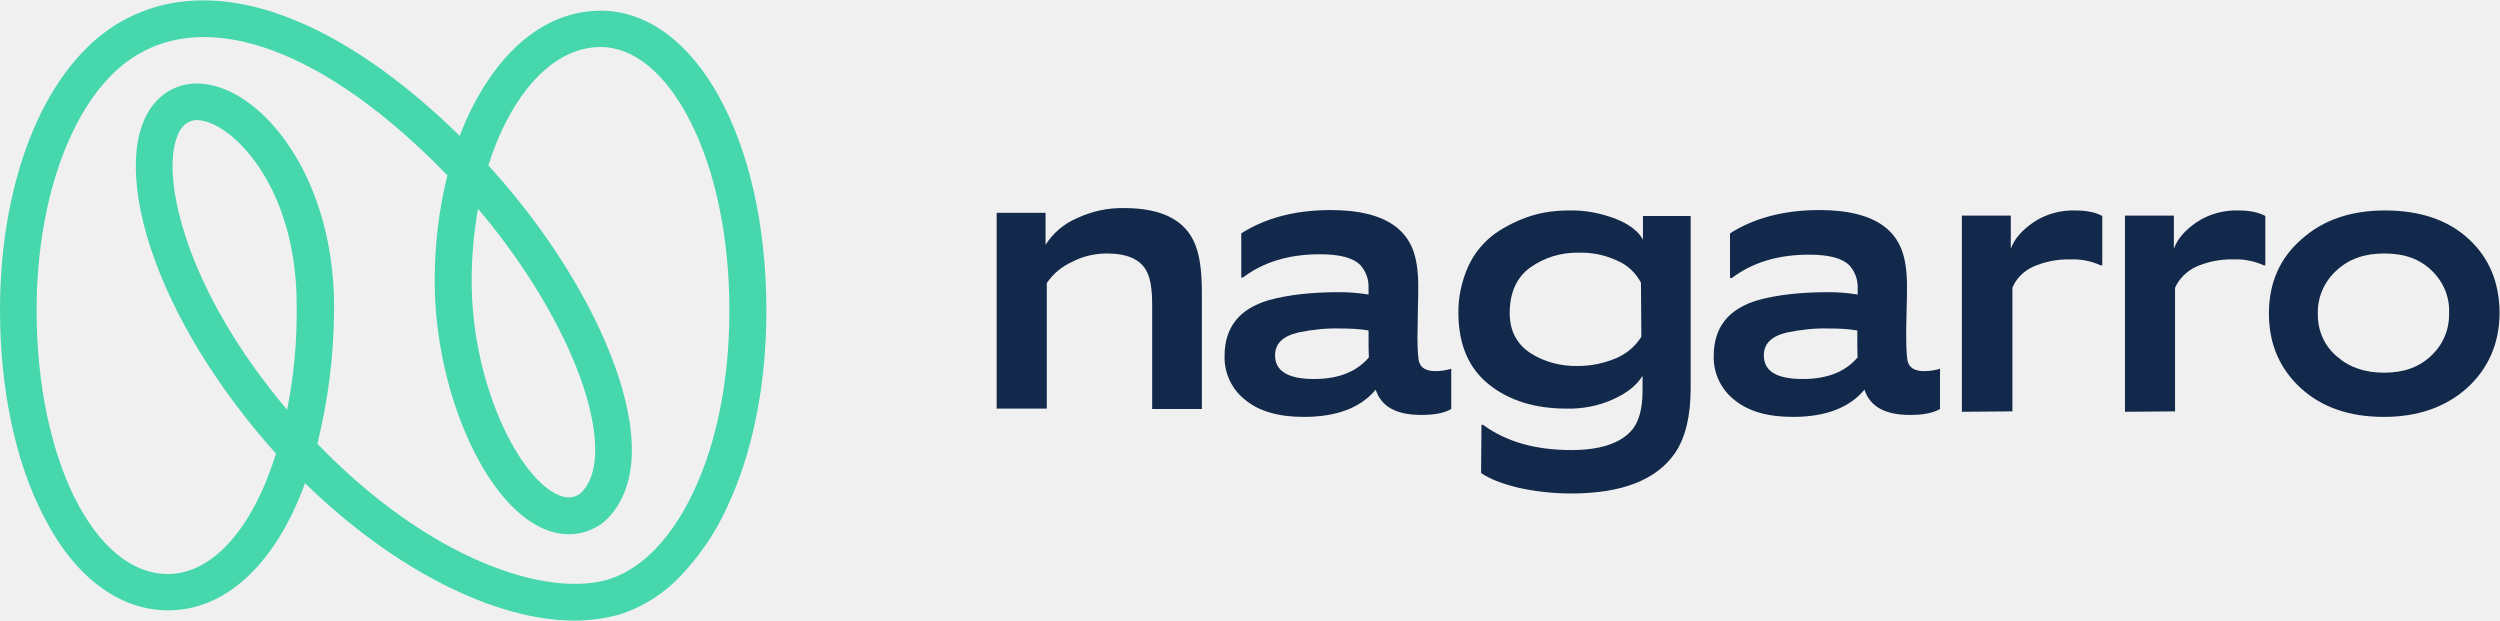
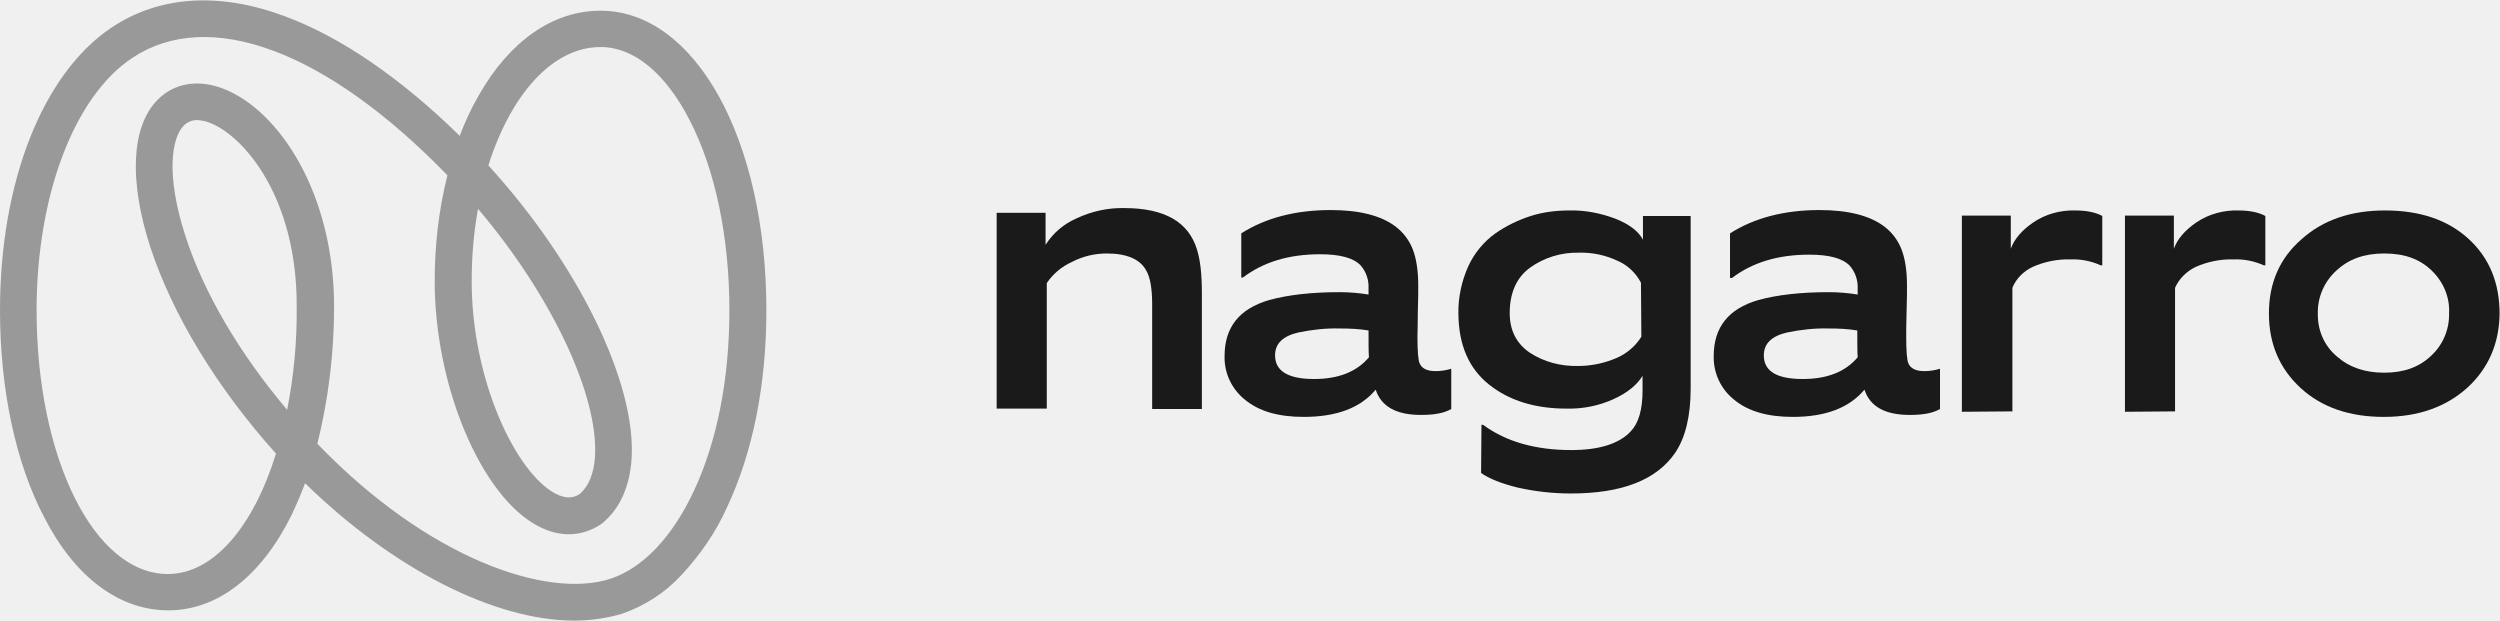
- <svg xmlns="http://www.w3.org/2000/svg" fill="none" viewBox="0.5 -0.03 168.35 41.8">
-   <g clip-path="url(#clip0)">
-     <path d="M39.173 41.761C33.816 41.761 26.987 38.305 21.041 32.51C20.774 33.254 20.452 33.972 20.131 34.663C18.069 38.81 15.123 41.07 11.829 41.07C8.534 41.07 5.535 38.837 3.473 34.796C1.544 31.128 0.5 26.157 0.5 20.867C0.5 12.228 3.366 4.944 7.999 1.834C11.213 -0.319 15.257 -0.585 19.676 1.063C23.425 2.446 27.469 5.21 31.459 9.118C31.808 8.187 32.236 7.257 32.745 6.38C34.834 2.711 37.753 0.691 40.94 0.691C47.314 0.691 52.108 9.357 52.108 20.867C52.108 25.865 51.197 30.437 49.457 34.132C48.707 35.806 47.662 37.322 46.404 38.677C45.306 39.873 43.913 40.777 42.36 41.309C41.342 41.601 40.271 41.761 39.173 41.761ZM21.872 29.852C29.344 37.614 37.378 40.325 41.61 38.943C43.779 38.225 45.761 36.152 47.207 33.068C48.787 29.719 49.617 25.492 49.617 20.867C49.617 15.976 48.68 11.43 46.939 8.054C45.306 4.891 43.19 3.137 40.94 3.137C37.7 3.137 34.888 6.353 33.388 11.111C39.414 17.704 43.377 25.758 43.029 30.915C42.895 32.776 42.226 34.238 41.074 35.195L40.967 35.275C39.681 36.125 38.182 36.178 36.709 35.381C32.879 33.361 29.772 25.944 29.772 18.9C29.772 16.508 30.04 14.115 30.629 11.776C22.488 3.376 14.56 0.425 9.391 3.881C5.481 6.486 2.964 13.158 2.964 20.867C2.964 30.835 6.847 38.624 11.802 38.624C14.882 38.624 17.56 35.434 19.086 30.517C15.123 26.104 12.123 21.186 10.623 16.614C9.177 12.148 9.338 8.533 11.079 6.725C12.204 5.556 13.864 5.263 15.632 5.981C19.274 7.443 22.997 12.946 22.997 20.628C22.997 23.738 22.622 26.822 21.872 29.852ZM32.691 14.035C32.397 15.63 32.263 17.279 32.263 18.9C32.263 25.572 35.236 31.792 37.887 33.201C38.691 33.627 39.199 33.467 39.547 33.228C40.137 32.723 40.485 31.872 40.565 30.756C40.833 26.582 37.592 19.804 32.691 14.035ZM13.784 8.054C13.435 8.054 13.114 8.187 12.873 8.427C12.07 9.251 11.641 11.696 12.98 15.843C14.212 19.671 16.622 23.765 19.836 27.566C20.292 25.253 20.506 22.941 20.479 20.601C20.506 13.291 16.944 9.171 14.694 8.267C14.4 8.134 14.105 8.081 13.784 8.054Z" fill="#47D7AC" style="--darkreader-inline-fill: #21987e;" data-darkreader-inline-fill="" />
-     <path d="M67.615 27.486V14.301H70.909V16.454C71.418 15.657 72.141 15.046 72.998 14.673C74.016 14.195 75.114 13.956 76.212 13.982C78.917 13.982 80.551 14.913 81.113 16.8C81.327 17.491 81.434 18.448 81.434 19.698V27.513H78.087V20.468C78.087 19.405 77.953 18.661 77.712 18.235C77.31 17.438 76.4 17.039 75.034 17.039C74.23 17.039 73.427 17.225 72.704 17.598C72.007 17.916 71.418 18.395 70.99 19.033V27.486H67.615Z" fill="#13294B" style="--darkreader-inline-fill: #0f213c;" data-darkreader-inline-fill="" />
-     <path d="M96.192 27.911C94.532 27.911 93.514 27.353 93.139 26.21C92.121 27.433 90.514 28.044 88.291 28.044C86.604 28.044 85.292 27.672 84.355 26.901C83.444 26.184 82.935 25.094 82.962 23.951C82.962 22.01 83.953 20.761 85.962 20.176C87.22 19.83 88.8 19.644 90.702 19.644C91.345 19.644 92.014 19.698 92.657 19.804V19.378C92.684 18.82 92.496 18.262 92.121 17.837C91.639 17.332 90.729 17.092 89.389 17.092C87.274 17.092 85.56 17.624 84.194 18.661H84.087V15.684C85.72 14.647 87.729 14.115 90.113 14.115C92.041 14.115 93.487 14.487 94.451 15.205C94.987 15.604 95.389 16.136 95.63 16.747C95.871 17.358 96.005 18.182 96.005 19.219C96.005 19.538 96.005 20.123 95.978 20.92C95.978 21.744 95.951 22.302 95.951 22.648C95.951 23.632 96.005 24.216 96.085 24.402C96.219 24.775 96.594 24.961 97.156 24.961C97.531 24.961 97.879 24.908 98.227 24.801V27.513C97.719 27.805 97.049 27.911 96.192 27.911ZM92.657 22.223C92.014 22.116 91.371 22.09 90.729 22.09C89.791 22.063 88.854 22.17 87.943 22.356C86.899 22.595 86.363 23.1 86.363 23.898C86.363 24.961 87.247 25.492 88.988 25.492C90.621 25.492 91.853 25.014 92.684 24.03C92.657 23.685 92.657 23.073 92.657 22.223Z" fill="#13294B" style="--darkreader-inline-fill: #0f213c;" data-darkreader-inline-fill="" />
-     <path d="M100.262 28.576H100.369C101.923 29.719 103.905 30.277 106.315 30.277C108.19 30.277 109.529 29.852 110.305 29.028C110.841 28.47 111.109 27.566 111.109 26.263V25.28C110.734 25.891 110.091 26.423 109.154 26.848C108.163 27.3 107.065 27.513 105.994 27.486C103.878 27.486 102.137 26.954 100.771 25.865C99.405 24.775 98.736 23.206 98.709 21.133C98.682 20.017 98.923 18.9 99.379 17.89C99.78 17.013 100.423 16.242 101.2 15.684C101.923 15.178 102.753 14.78 103.583 14.514C104.414 14.248 105.297 14.142 106.181 14.142C107.252 14.115 108.297 14.328 109.288 14.7C110.225 15.072 110.841 15.551 111.136 16.109V14.514H114.349V26.104C114.349 27.991 114.001 29.427 113.305 30.463C112.046 32.297 109.716 33.201 106.288 33.201C105.083 33.201 103.878 33.068 102.699 32.803C101.628 32.537 100.798 32.218 100.236 31.819L100.262 28.576ZM111.002 19.006C110.654 18.342 110.091 17.81 109.395 17.518C108.591 17.146 107.708 16.959 106.824 16.986C105.645 16.959 104.494 17.305 103.53 17.996C102.619 18.661 102.164 19.698 102.164 21.053C102.164 22.223 102.619 23.1 103.503 23.711C104.467 24.349 105.619 24.642 106.77 24.615C107.654 24.615 108.538 24.429 109.341 24.084C110.038 23.791 110.627 23.286 111.029 22.648L111.002 19.006Z" fill="#13294B" style="--darkreader-inline-fill: #0f213c;" data-darkreader-inline-fill="" />
-     <path d="M129.105 27.911C127.444 27.911 126.427 27.353 126.052 26.21C125.034 27.433 123.427 28.044 121.231 28.044C119.544 28.044 118.231 27.672 117.294 26.901C116.383 26.184 115.875 25.094 115.901 23.951C115.901 22.01 116.892 20.761 118.901 20.176C120.16 19.83 121.74 19.644 123.641 19.644C124.284 19.644 124.954 19.698 125.596 19.804V19.405C125.623 18.847 125.436 18.289 125.061 17.863C124.579 17.358 123.668 17.119 122.329 17.119C120.213 17.119 118.499 17.651 117.133 18.687H116.999V15.684C118.633 14.647 120.642 14.115 123.025 14.115C124.954 14.115 126.4 14.487 127.364 15.205C127.9 15.604 128.301 16.136 128.542 16.747C128.783 17.358 128.917 18.182 128.917 19.219C128.917 19.538 128.917 20.123 128.89 20.92C128.864 21.744 128.864 22.302 128.864 22.648C128.864 23.632 128.917 24.216 128.998 24.402C129.131 24.775 129.506 24.961 130.069 24.961C130.444 24.961 130.792 24.908 131.14 24.801V27.513C130.631 27.805 129.962 27.911 129.105 27.911ZM125.57 22.223C124.927 22.116 124.284 22.09 123.641 22.09C122.704 22.063 121.767 22.17 120.856 22.356C119.812 22.595 119.276 23.1 119.276 23.898C119.276 24.961 120.133 25.492 121.9 25.492C123.534 25.492 124.766 25.014 125.596 24.03C125.57 23.685 125.57 23.073 125.57 22.223Z" fill="#13294B" style="--darkreader-inline-fill: #0f213c;" data-darkreader-inline-fill="" />
-     <path d="M132.613 27.699V14.487H135.907V16.72C136.148 16.056 136.657 15.471 137.434 14.939C138.264 14.381 139.255 14.115 140.246 14.142C141.023 14.142 141.639 14.275 142.067 14.514V17.837H141.96C141.317 17.544 140.621 17.411 139.925 17.438C139.041 17.411 138.157 17.598 137.38 17.943C136.764 18.235 136.256 18.741 136.015 19.352V27.672L132.613 27.699Z" fill="#13294B" style="--darkreader-inline-fill: #0f213c;" data-darkreader-inline-fill="" />
-     <path d="M166.653 26.077C165.207 27.38 163.332 28.044 161.029 28.044C158.726 28.044 156.851 27.406 155.432 26.104C154.012 24.801 153.289 23.127 153.289 21.08C153.289 19.033 154.012 17.358 155.485 16.082C156.931 14.78 158.806 14.142 161.109 14.142C163.466 14.142 165.341 14.78 166.733 16.056C168.126 17.332 168.822 19.006 168.822 21.106C168.796 23.1 168.072 24.775 166.653 26.077ZM164.243 18.182C163.439 17.411 162.422 17.039 161.056 17.039C159.717 17.039 158.672 17.411 157.842 18.182C157.012 18.927 156.556 19.99 156.583 21.08C156.556 22.196 157.012 23.259 157.869 23.977C158.726 24.721 159.77 25.067 161.056 25.067C162.368 25.067 163.412 24.695 164.216 23.924C165.019 23.18 165.448 22.143 165.421 21.053C165.475 19.99 165.046 18.953 164.243 18.182Z" fill="#13294B" style="--darkreader-inline-fill: #0f213c;" data-darkreader-inline-fill="" />
-     <path d="M143.594 27.699V14.487H146.888V16.72C147.129 16.056 147.638 15.471 148.414 14.939C149.245 14.381 150.236 14.115 151.226 14.142C152.003 14.142 152.619 14.275 153.048 14.514V17.837H152.941C152.298 17.544 151.601 17.411 150.905 17.438C150.021 17.411 149.138 17.598 148.361 17.943C147.745 18.235 147.236 18.741 146.968 19.352V27.672L143.594 27.699Z" fill="#13294B" style="--darkreader-inline-fill: #0f213c;" data-darkreader-inline-fill="" />
+ <svg xmlns="http://www.w3.org/2000/svg" fill="none" viewBox="0.5 -0.03 168.35 41.8" version="1.1" id="svg8">
+   <g clip-path="url(#clip0)" id="g8">
+     <path d="M39.173 41.761C33.816 41.761 26.987 38.305 21.041 32.51C20.774 33.254 20.452 33.972 20.131 34.663C18.069 38.81 15.123 41.07 11.829 41.07C8.534 41.07 5.535 38.837 3.473 34.796C1.544 31.128 0.5 26.157 0.5 20.867C0.5 12.228 3.366 4.944 7.999 1.834C11.213 -0.319 15.257 -0.585 19.676 1.063C23.425 2.446 27.469 5.21 31.459 9.118C31.808 8.187 32.236 7.257 32.745 6.38C34.834 2.711 37.753 0.691 40.94 0.691C47.314 0.691 52.108 9.357 52.108 20.867C52.108 25.865 51.197 30.437 49.457 34.132C48.707 35.806 47.662 37.322 46.404 38.677C45.306 39.873 43.913 40.777 42.36 41.309C41.342 41.601 40.271 41.761 39.173 41.761ZM21.872 29.852C29.344 37.614 37.378 40.325 41.61 38.943C43.779 38.225 45.761 36.152 47.207 33.068C48.787 29.719 49.617 25.492 49.617 20.867C49.617 15.976 48.68 11.43 46.939 8.054C45.306 4.891 43.19 3.137 40.94 3.137C37.7 3.137 34.888 6.353 33.388 11.111C39.414 17.704 43.377 25.758 43.029 30.915C42.895 32.776 42.226 34.238 41.074 35.195L40.967 35.275C39.681 36.125 38.182 36.178 36.709 35.381C32.879 33.361 29.772 25.944 29.772 18.9C29.772 16.508 30.04 14.115 30.629 11.776C22.488 3.376 14.56 0.425 9.391 3.881C5.481 6.486 2.964 13.158 2.964 20.867C2.964 30.835 6.847 38.624 11.802 38.624C14.882 38.624 17.56 35.434 19.086 30.517C15.123 26.104 12.123 21.186 10.623 16.614C9.177 12.148 9.338 8.533 11.079 6.725C12.204 5.556 13.864 5.263 15.632 5.981C19.274 7.443 22.997 12.946 22.997 20.628C22.997 23.738 22.622 26.822 21.872 29.852ZM32.691 14.035C32.397 15.63 32.263 17.279 32.263 18.9C32.263 25.572 35.236 31.792 37.887 33.201C38.691 33.627 39.199 33.467 39.547 33.228C40.137 32.723 40.485 31.872 40.565 30.756C40.833 26.582 37.592 19.804 32.691 14.035ZM13.784 8.054C13.435 8.054 13.114 8.187 12.873 8.427C12.07 9.251 11.641 11.696 12.98 15.843C14.212 19.671 16.622 23.765 19.836 27.566C20.292 25.253 20.506 22.941 20.479 20.601C20.506 13.291 16.944 9.171 14.694 8.267C14.4 8.134 14.105 8.081 13.784 8.054Z" fill="#47D7AC" style="--darkreader-inline-fill:#21987e;fill:#999999" data-darkreader-inline-fill="" id="path1" />
+     <path d="M67.615 27.486V14.301H70.909V16.454C71.418 15.657 72.141 15.046 72.998 14.673C74.016 14.195 75.114 13.956 76.212 13.982C78.917 13.982 80.551 14.913 81.113 16.8C81.327 17.491 81.434 18.448 81.434 19.698V27.513H78.087V20.468C78.087 19.405 77.953 18.661 77.712 18.235C77.31 17.438 76.4 17.039 75.034 17.039C74.23 17.039 73.427 17.225 72.704 17.598C72.007 17.916 71.418 18.395 70.99 19.033V27.486H67.615Z" fill="#13294B" style="--darkreader-inline-fill:#0f213c;fill:#1a1a1a" data-darkreader-inline-fill="" id="path2" />
+     <path d="M96.192 27.911C94.532 27.911 93.514 27.353 93.139 26.21C92.121 27.433 90.514 28.044 88.291 28.044C86.604 28.044 85.292 27.672 84.355 26.901C83.444 26.184 82.935 25.094 82.962 23.951C82.962 22.01 83.953 20.761 85.962 20.176C87.22 19.83 88.8 19.644 90.702 19.644C91.345 19.644 92.014 19.698 92.657 19.804V19.378C92.684 18.82 92.496 18.262 92.121 17.837C91.639 17.332 90.729 17.092 89.389 17.092C87.274 17.092 85.56 17.624 84.194 18.661H84.087V15.684C85.72 14.647 87.729 14.115 90.113 14.115C92.041 14.115 93.487 14.487 94.451 15.205C94.987 15.604 95.389 16.136 95.63 16.747C95.871 17.358 96.005 18.182 96.005 19.219C96.005 19.538 96.005 20.123 95.978 20.92C95.978 21.744 95.951 22.302 95.951 22.648C95.951 23.632 96.005 24.216 96.085 24.402C96.219 24.775 96.594 24.961 97.156 24.961C97.531 24.961 97.879 24.908 98.227 24.801V27.513C97.719 27.805 97.049 27.911 96.192 27.911ZM92.657 22.223C92.014 22.116 91.371 22.09 90.729 22.09C89.791 22.063 88.854 22.17 87.943 22.356C86.899 22.595 86.363 23.1 86.363 23.898C86.363 24.961 87.247 25.492 88.988 25.492C90.621 25.492 91.853 25.014 92.684 24.03C92.657 23.685 92.657 23.073 92.657 22.223Z" fill="#13294B" style="--darkreader-inline-fill:#0f213c;fill:#1a1a1a" data-darkreader-inline-fill="" id="path3" />
+     <path d="M100.262 28.576H100.369C101.923 29.719 103.905 30.277 106.315 30.277C108.19 30.277 109.529 29.852 110.305 29.028C110.841 28.47 111.109 27.566 111.109 26.263V25.28C110.734 25.891 110.091 26.423 109.154 26.848C108.163 27.3 107.065 27.513 105.994 27.486C103.878 27.486 102.137 26.954 100.771 25.865C99.405 24.775 98.736 23.206 98.709 21.133C98.682 20.017 98.923 18.9 99.379 17.89C99.78 17.013 100.423 16.242 101.2 15.684C101.923 15.178 102.753 14.78 103.583 14.514C104.414 14.248 105.297 14.142 106.181 14.142C107.252 14.115 108.297 14.328 109.288 14.7C110.225 15.072 110.841 15.551 111.136 16.109V14.514H114.349V26.104C114.349 27.991 114.001 29.427 113.305 30.463C112.046 32.297 109.716 33.201 106.288 33.201C105.083 33.201 103.878 33.068 102.699 32.803C101.628 32.537 100.798 32.218 100.236 31.819L100.262 28.576ZM111.002 19.006C110.654 18.342 110.091 17.81 109.395 17.518C108.591 17.146 107.708 16.959 106.824 16.986C105.645 16.959 104.494 17.305 103.53 17.996C102.619 18.661 102.164 19.698 102.164 21.053C102.164 22.223 102.619 23.1 103.503 23.711C104.467 24.349 105.619 24.642 106.77 24.615C107.654 24.615 108.538 24.429 109.341 24.084C110.038 23.791 110.627 23.286 111.029 22.648L111.002 19.006Z" fill="#13294B" style="--darkreader-inline-fill:#0f213c;fill:#1a1a1a" data-darkreader-inline-fill="" id="path4" />
+     <path d="M129.105 27.911C127.444 27.911 126.427 27.353 126.052 26.21C125.034 27.433 123.427 28.044 121.231 28.044C119.544 28.044 118.231 27.672 117.294 26.901C116.383 26.184 115.875 25.094 115.901 23.951C115.901 22.01 116.892 20.761 118.901 20.176C120.16 19.83 121.74 19.644 123.641 19.644C124.284 19.644 124.954 19.698 125.596 19.804V19.405C125.623 18.847 125.436 18.289 125.061 17.863C124.579 17.358 123.668 17.119 122.329 17.119C120.213 17.119 118.499 17.651 117.133 18.687H116.999V15.684C118.633 14.647 120.642 14.115 123.025 14.115C124.954 14.115 126.4 14.487 127.364 15.205C127.9 15.604 128.301 16.136 128.542 16.747C128.783 17.358 128.917 18.182 128.917 19.219C128.917 19.538 128.917 20.123 128.89 20.92C128.864 21.744 128.864 22.302 128.864 22.648C128.864 23.632 128.917 24.216 128.998 24.402C129.131 24.775 129.506 24.961 130.069 24.961C130.444 24.961 130.792 24.908 131.14 24.801V27.513C130.631 27.805 129.962 27.911 129.105 27.911ZM125.57 22.223C124.927 22.116 124.284 22.09 123.641 22.09C122.704 22.063 121.767 22.17 120.856 22.356C119.812 22.595 119.276 23.1 119.276 23.898C119.276 24.961 120.133 25.492 121.9 25.492C123.534 25.492 124.766 25.014 125.596 24.03C125.57 23.685 125.57 23.073 125.57 22.223Z" fill="#13294B" style="--darkreader-inline-fill:#0f213c;fill:#1a1a1a" data-darkreader-inline-fill="" id="path5" />
+     <path d="M132.613 27.699V14.487H135.907V16.72C136.148 16.056 136.657 15.471 137.434 14.939C138.264 14.381 139.255 14.115 140.246 14.142C141.023 14.142 141.639 14.275 142.067 14.514V17.837H141.96C141.317 17.544 140.621 17.411 139.925 17.438C139.041 17.411 138.157 17.598 137.38 17.943C136.764 18.235 136.256 18.741 136.015 19.352V27.672L132.613 27.699Z" fill="#13294B" style="--darkreader-inline-fill:#0f213c;fill:#1a1a1a" data-darkreader-inline-fill="" id="path6" />
+     <path d="M166.653 26.077C165.207 27.38 163.332 28.044 161.029 28.044C158.726 28.044 156.851 27.406 155.432 26.104C154.012 24.801 153.289 23.127 153.289 21.08C153.289 19.033 154.012 17.358 155.485 16.082C156.931 14.78 158.806 14.142 161.109 14.142C163.466 14.142 165.341 14.78 166.733 16.056C168.126 17.332 168.822 19.006 168.822 21.106C168.796 23.1 168.072 24.775 166.653 26.077ZM164.243 18.182C163.439 17.411 162.422 17.039 161.056 17.039C159.717 17.039 158.672 17.411 157.842 18.182C157.012 18.927 156.556 19.99 156.583 21.08C156.556 22.196 157.012 23.259 157.869 23.977C158.726 24.721 159.77 25.067 161.056 25.067C162.368 25.067 163.412 24.695 164.216 23.924C165.019 23.18 165.448 22.143 165.421 21.053C165.475 19.99 165.046 18.953 164.243 18.182Z" fill="#13294B" style="--darkreader-inline-fill:#0f213c;fill:#1a1a1a" data-darkreader-inline-fill="" id="path7" />
+     <path d="M143.594 27.699V14.487H146.888V16.72C147.129 16.056 147.638 15.471 148.414 14.939C149.245 14.381 150.236 14.115 151.226 14.142C152.003 14.142 152.619 14.275 153.048 14.514V17.837H152.941C152.298 17.544 151.601 17.411 150.905 17.438C150.021 17.411 149.138 17.598 148.361 17.943C147.745 18.235 147.236 18.741 146.968 19.352V27.672L143.594 27.699Z" fill="#13294B" style="--darkreader-inline-fill:#0f213c;fill:#1a1a1a" data-darkreader-inline-fill="" id="path8" />
  </g>
-   <defs>
+   <defs id="defs8">
    <clipPath id="clip0">
-       <rect width="175.304" height="42" fill="white" transform="translate(0.5)" style="--darkreader-inline-fill: #e8e6e3;" data-darkreader-inline-fill="" />
+       <rect width="175.304" height="42" fill="white" transform="translate(0.5)" style="--darkreader-inline-fill: #e8e6e3;" data-darkreader-inline-fill="" id="rect8" />
    </clipPath>
  </defs>
</svg>
